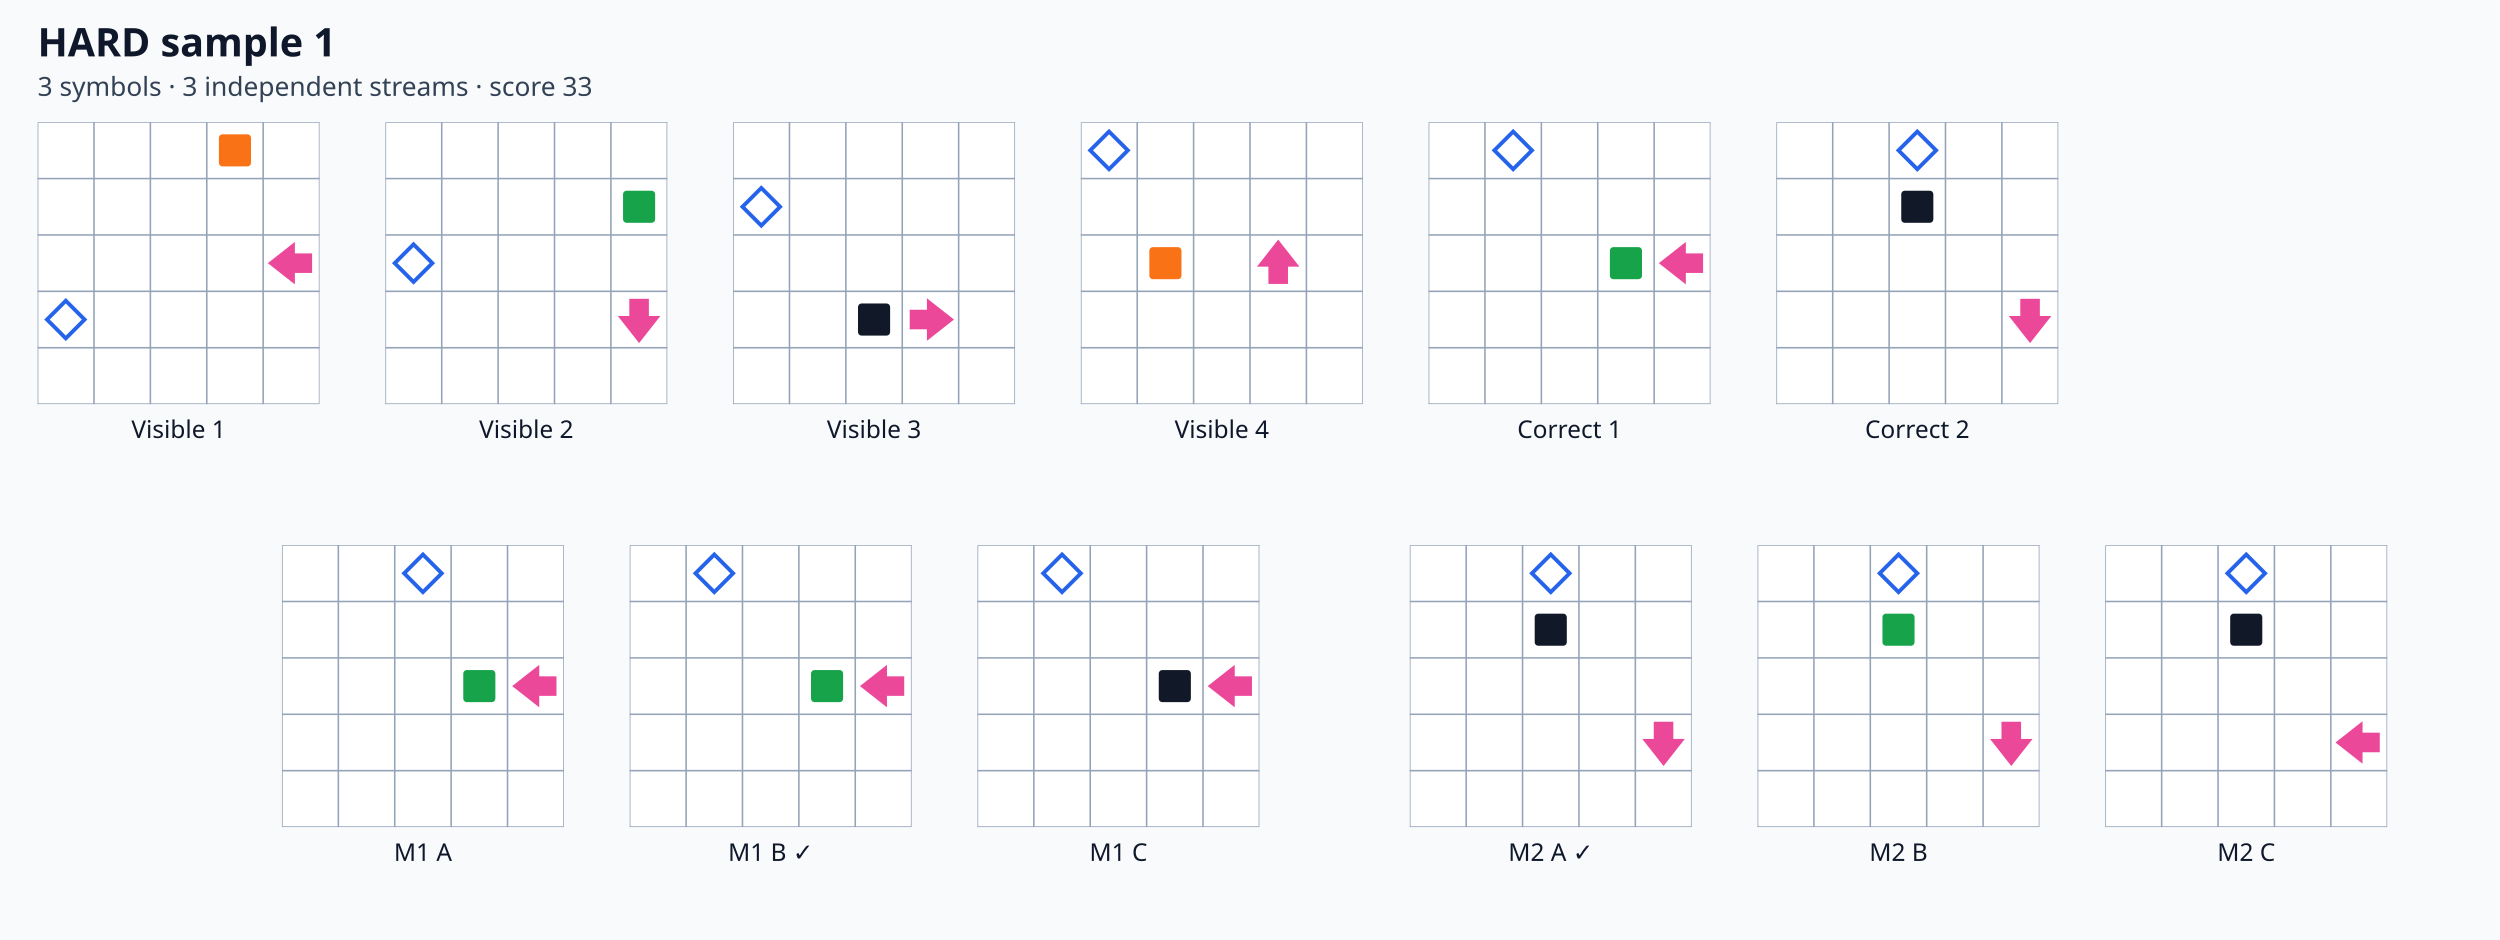
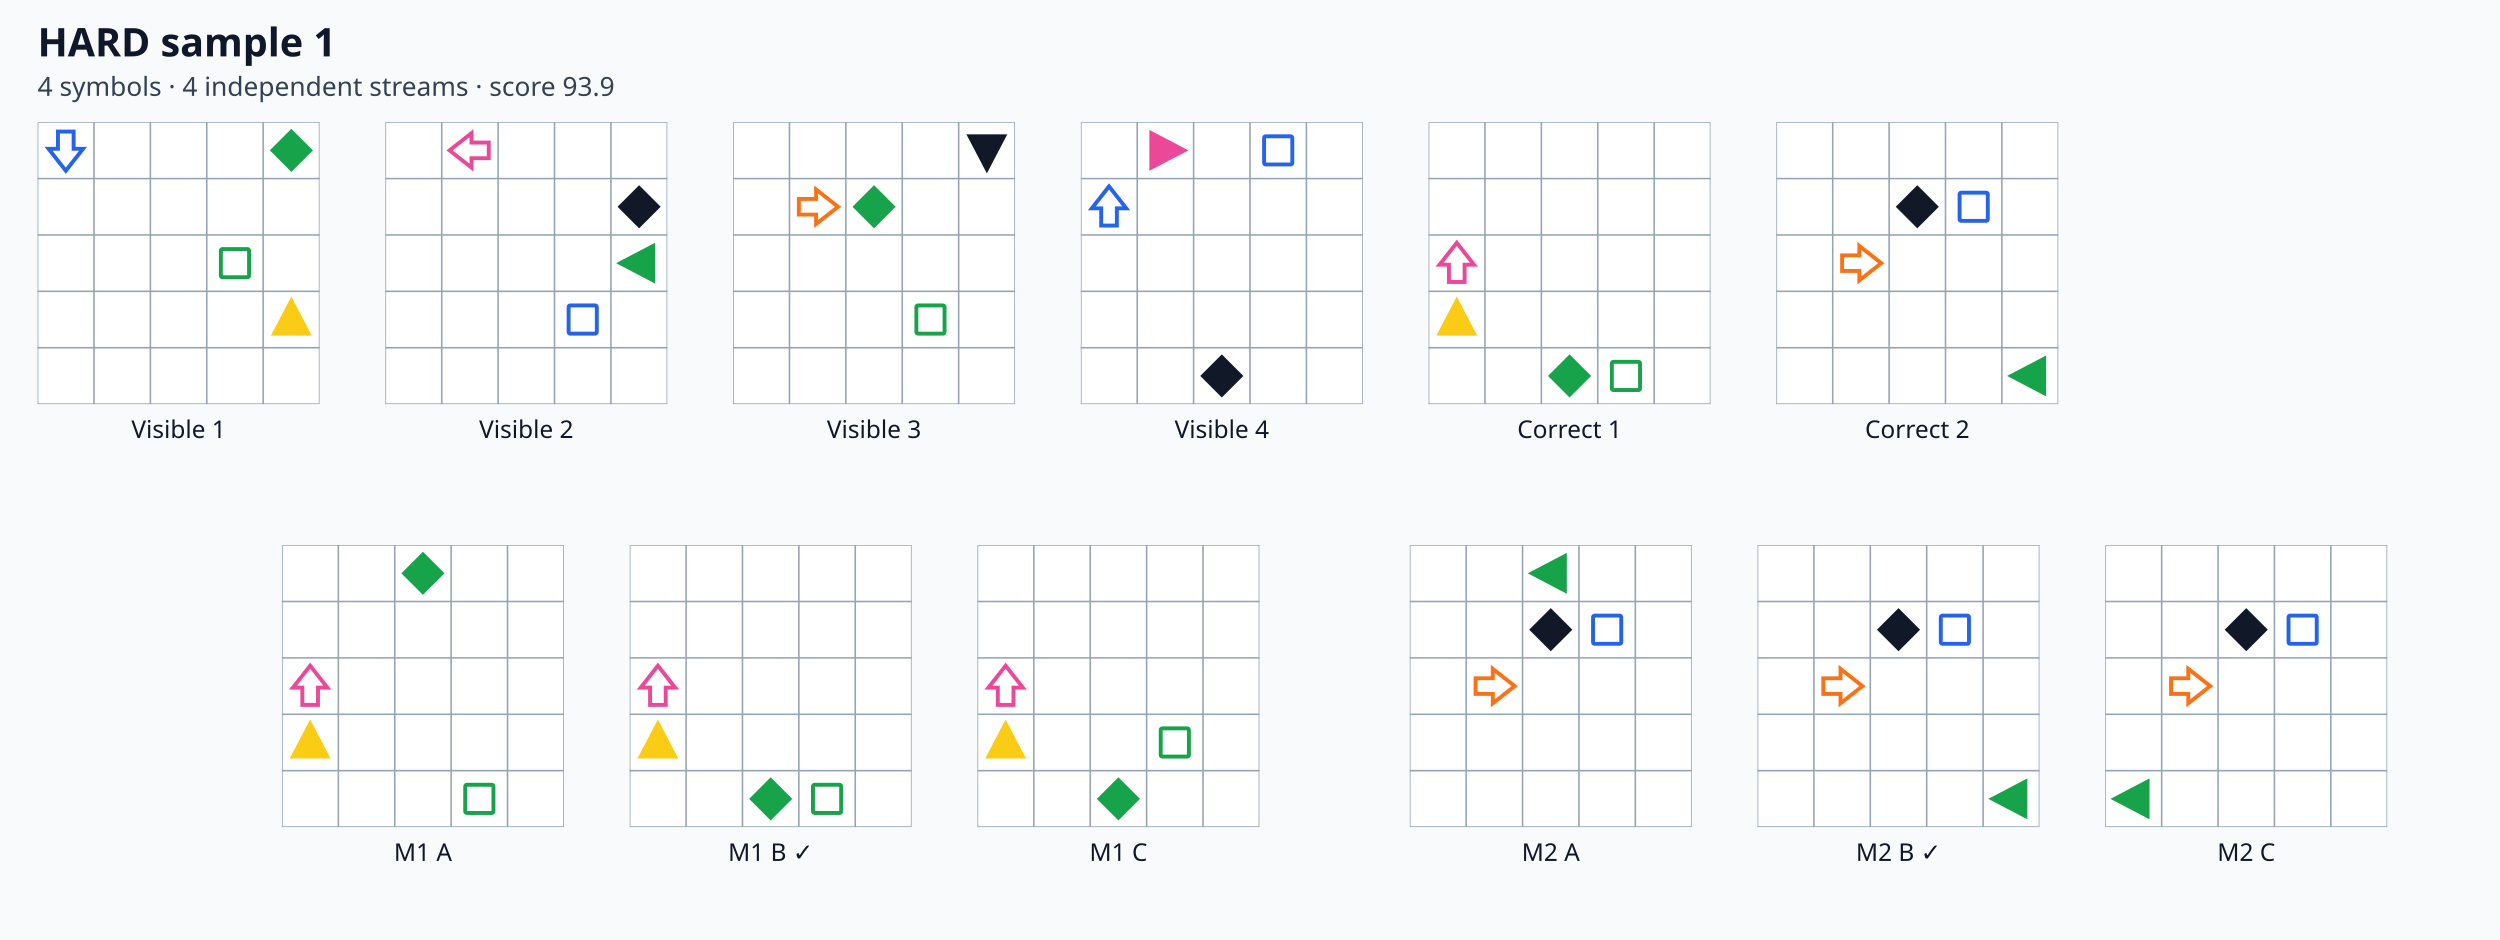
<svg xmlns="http://www.w3.org/2000/svg" width="1330" height="500" viewBox="0 0 1330 500">
  <rect width="1330" height="500" fill="#f8fafc" />
  <text x="20" y="30" font-family="system-ui" font-size="21" font-weight="700" fill="#0f172a">HARD sample 1</text>
-   <text x="20" y="51" font-family="system-ui" font-size="14" fill="#334155">3 symbols · 3 independent streams · score 33</text>
+   <text x="20" y="51" font-family="system-ui" font-size="14" fill="#334155">4 symbols · 4 independent streams · score 93.9</text>
  <g font-family="system-ui" fill="#0f172a">
    <svg x="20" y="65" width="150" height="150" viewBox="0 0 180 180">
      <rect width="180" height="180" fill="white" />
      <g stroke="#94a3b8" stroke-width="1">
        <path d="M 0 0 V 180 M 0 0 H 180" />
        <path d="M 36 0 V 180 M 0 36 H 180" />
        <path d="M 72 0 V 180 M 0 72 H 180" />
        <path d="M 108 0 V 180 M 0 108 H 180" />
        <path d="M 144 0 V 180 M 0 144 H 180" />
        <path d="M 180 0 V 180 M 0 180 H 180" />
      </g>
-       <g transform="translate(162 90) rotate(270)">
-         <polygon fill="#ec4899" stroke="#ec4899" stroke-width="2.5" points="0,-13 11,1 5,1 5,12 -5,12 -5,1 -11,1" />
-       </g>
-       <g transform="translate(18 126) rotate(270)">
-         <polygon fill="none" stroke="#2563eb" stroke-width="2.5" points="0,-12 12,0 0,12 -12,0" />
-       </g>
-       <g transform="translate(126 18) rotate(0)">
-         <rect fill="#f97316" stroke="#f97316" stroke-width="2.5" x="-9" y="-9" width="18" height="18" rx="1" />
+       <g transform="translate(162 126) rotate(0)">
+         <polygon fill="#facc15" stroke="#facc15" stroke-width="2.5" points="0,-12 11,9 -11,9" />
+       </g>
+       <g transform="translate(126 90) rotate(90)">
+         <rect fill="none" stroke="#16a34a" stroke-width="2.5" x="-9" y="-9" width="18" height="18" rx="1" />
+       </g>
+       <g transform="translate(162 18) rotate(0)">
+         <polygon fill="#16a34a" stroke="#16a34a" stroke-width="2.5" points="0,-12 12,0 0,12 -12,0" />
+       </g>
+       <g transform="translate(18 18) rotate(180)">
+         <polygon fill="none" stroke="#2563eb" stroke-width="2.5" points="0,-13 11,1 5,1 5,12 -5,12 -5,1 -11,1" />
      </g>
    </svg>
    <text x="95" y="233" text-anchor="middle" font-size="13">Visible 1</text>
    <svg x="205" y="65" width="150" height="150" viewBox="0 0 180 180">
      <rect width="180" height="180" fill="white" />
      <g stroke="#94a3b8" stroke-width="1">
        <path d="M 0 0 V 180 M 0 0 H 180" />
        <path d="M 36 0 V 180 M 0 36 H 180" />
        <path d="M 72 0 V 180 M 0 72 H 180" />
        <path d="M 108 0 V 180 M 0 108 H 180" />
        <path d="M 144 0 V 180 M 0 144 H 180" />
        <path d="M 180 0 V 180 M 0 180 H 180" />
      </g>
-       <g transform="translate(162 126) rotate(180)">
-         <polygon fill="#ec4899" stroke="#ec4899" stroke-width="2.5" points="0,-13 11,1 5,1 5,12 -5,12 -5,1 -11,1" />
-       </g>
-       <g transform="translate(18 90) rotate(270)">
-         <polygon fill="none" stroke="#2563eb" stroke-width="2.5" points="0,-12 12,0 0,12 -12,0" />
-       </g>
-       <g transform="translate(162 54) rotate(0)">
-         <rect fill="#16a34a" stroke="#16a34a" stroke-width="2.5" x="-9" y="-9" width="18" height="18" rx="1" />
+       <g transform="translate(162 90) rotate(270)">
+         <polygon fill="#16a34a" stroke="#16a34a" stroke-width="2.5" points="0,-12 11,9 -11,9" />
+       </g>
+       <g transform="translate(126 126) rotate(180)">
+         <rect fill="none" stroke="#2563eb" stroke-width="2.5" x="-9" y="-9" width="18" height="18" rx="1" />
+       </g>
+       <g transform="translate(162 54) rotate(90)">
+         <polygon fill="#111827" stroke="#111827" stroke-width="2.5" points="0,-12 12,0 0,12 -12,0" />
+       </g>
+       <g transform="translate(54 18) rotate(270)">
+         <polygon fill="none" stroke="#ec4899" stroke-width="2.5" points="0,-13 11,1 5,1 5,12 -5,12 -5,1 -11,1" />
      </g>
    </svg>
    <text x="280" y="233" text-anchor="middle" font-size="13">Visible 2</text>
    <svg x="390" y="65" width="150" height="150" viewBox="0 0 180 180">
      <rect width="180" height="180" fill="white" />
      <g stroke="#94a3b8" stroke-width="1">
        <path d="M 0 0 V 180 M 0 0 H 180" />
        <path d="M 36 0 V 180 M 0 36 H 180" />
        <path d="M 72 0 V 180 M 0 72 H 180" />
        <path d="M 108 0 V 180 M 0 108 H 180" />
        <path d="M 144 0 V 180 M 0 144 H 180" />
        <path d="M 180 0 V 180 M 0 180 H 180" />
      </g>
-       <g transform="translate(126 126) rotate(90)">
-         <polygon fill="#ec4899" stroke="#ec4899" stroke-width="2.5" points="0,-13 11,1 5,1 5,12 -5,12 -5,1 -11,1" />
-       </g>
-       <g transform="translate(18 54) rotate(270)">
-         <polygon fill="none" stroke="#2563eb" stroke-width="2.5" points="0,-12 12,0 0,12 -12,0" />
-       </g>
-       <g transform="translate(90 126) rotate(0)">
-         <rect fill="#111827" stroke="#111827" stroke-width="2.5" x="-9" y="-9" width="18" height="18" rx="1" />
+       <g transform="translate(162 18) rotate(180)">
+         <polygon fill="#111827" stroke="#111827" stroke-width="2.5" points="0,-12 11,9 -11,9" />
+       </g>
+       <g transform="translate(126 126) rotate(270)">
+         <rect fill="none" stroke="#16a34a" stroke-width="2.5" x="-9" y="-9" width="18" height="18" rx="1" />
+       </g>
+       <g transform="translate(90 54) rotate(180)">
+         <polygon fill="#16a34a" stroke="#16a34a" stroke-width="2.5" points="0,-12 12,0 0,12 -12,0" />
+       </g>
+       <g transform="translate(54 54) rotate(90)">
+         <polygon fill="none" stroke="#f97316" stroke-width="2.5" points="0,-13 11,1 5,1 5,12 -5,12 -5,1 -11,1" />
      </g>
    </svg>
    <text x="465" y="233" text-anchor="middle" font-size="13">Visible 3</text>
    <svg x="575" y="65" width="150" height="150" viewBox="0 0 180 180">
      <rect width="180" height="180" fill="white" />
      <g stroke="#94a3b8" stroke-width="1">
        <path d="M 0 0 V 180 M 0 0 H 180" />
        <path d="M 36 0 V 180 M 0 36 H 180" />
        <path d="M 72 0 V 180 M 0 72 H 180" />
        <path d="M 108 0 V 180 M 0 108 H 180" />
        <path d="M 144 0 V 180 M 0 144 H 180" />
        <path d="M 180 0 V 180 M 0 180 H 180" />
      </g>
-       <g transform="translate(126 90) rotate(0)">
-         <polygon fill="#ec4899" stroke="#ec4899" stroke-width="2.5" points="0,-13 11,1 5,1 5,12 -5,12 -5,1 -11,1" />
-       </g>
-       <g transform="translate(18 18) rotate(270)">
-         <polygon fill="none" stroke="#2563eb" stroke-width="2.5" points="0,-12 12,0 0,12 -12,0" />
-       </g>
-       <g transform="translate(54 90) rotate(0)">
-         <rect fill="#f97316" stroke="#f97316" stroke-width="2.5" x="-9" y="-9" width="18" height="18" rx="1" />
+       <g transform="translate(54 18) rotate(90)">
+         <polygon fill="#ec4899" stroke="#ec4899" stroke-width="2.5" points="0,-12 11,9 -11,9" />
+       </g>
+       <g transform="translate(126 18) rotate(0)">
+         <rect fill="none" stroke="#2563eb" stroke-width="2.5" x="-9" y="-9" width="18" height="18" rx="1" />
+       </g>
+       <g transform="translate(90 162) rotate(270)">
+         <polygon fill="#111827" stroke="#111827" stroke-width="2.5" points="0,-12 12,0 0,12 -12,0" />
+       </g>
+       <g transform="translate(18 54) rotate(0)">
+         <polygon fill="none" stroke="#2563eb" stroke-width="2.5" points="0,-13 11,1 5,1 5,12 -5,12 -5,1 -11,1" />
      </g>
    </svg>
    <text x="650" y="233" text-anchor="middle" font-size="13">Visible 4</text>
    <svg x="760" y="65" width="150" height="150" viewBox="0 0 180 180">
      <rect width="180" height="180" fill="white" />
      <g stroke="#94a3b8" stroke-width="1">
        <path d="M 0 0 V 180 M 0 0 H 180" />
        <path d="M 36 0 V 180 M 0 36 H 180" />
        <path d="M 72 0 V 180 M 0 72 H 180" />
        <path d="M 108 0 V 180 M 0 108 H 180" />
        <path d="M 144 0 V 180 M 0 144 H 180" />
        <path d="M 180 0 V 180 M 0 180 H 180" />
      </g>
-       <g transform="translate(162 90) rotate(270)">
-         <polygon fill="#ec4899" stroke="#ec4899" stroke-width="2.5" points="0,-13 11,1 5,1 5,12 -5,12 -5,1 -11,1" />
-       </g>
-       <g transform="translate(54 18) rotate(270)">
-         <polygon fill="none" stroke="#2563eb" stroke-width="2.5" points="0,-12 12,0 0,12 -12,0" />
-       </g>
-       <g transform="translate(126 90) rotate(0)">
-         <rect fill="#16a34a" stroke="#16a34a" stroke-width="2.5" x="-9" y="-9" width="18" height="18" rx="1" />
+       <g transform="translate(18 126) rotate(0)">
+         <polygon fill="#facc15" stroke="#facc15" stroke-width="2.5" points="0,-12 11,9 -11,9" />
+       </g>
+       <g transform="translate(126 162) rotate(90)">
+         <rect fill="none" stroke="#16a34a" stroke-width="2.5" x="-9" y="-9" width="18" height="18" rx="1" />
+       </g>
+       <g transform="translate(90 162) rotate(0)">
+         <polygon fill="#16a34a" stroke="#16a34a" stroke-width="2.5" points="0,-12 12,0 0,12 -12,0" />
+       </g>
+       <g transform="translate(18 90) rotate(0)">
+         <polygon fill="none" stroke="#ec4899" stroke-width="2.5" points="0,-13 11,1 5,1 5,12 -5,12 -5,1 -11,1" />
      </g>
    </svg>
    <text x="835" y="233" text-anchor="middle" font-size="13">Correct 1</text>
    <svg x="945" y="65" width="150" height="150" viewBox="0 0 180 180">
      <rect width="180" height="180" fill="white" />
      <g stroke="#94a3b8" stroke-width="1">
        <path d="M 0 0 V 180 M 0 0 H 180" />
        <path d="M 36 0 V 180 M 0 36 H 180" />
        <path d="M 72 0 V 180 M 0 72 H 180" />
        <path d="M 108 0 V 180 M 0 108 H 180" />
        <path d="M 144 0 V 180 M 0 144 H 180" />
        <path d="M 180 0 V 180 M 0 180 H 180" />
      </g>
-       <g transform="translate(162 126) rotate(180)">
-         <polygon fill="#ec4899" stroke="#ec4899" stroke-width="2.5" points="0,-13 11,1 5,1 5,12 -5,12 -5,1 -11,1" />
-       </g>
-       <g transform="translate(90 18) rotate(270)">
-         <polygon fill="none" stroke="#2563eb" stroke-width="2.5" points="0,-12 12,0 0,12 -12,0" />
-       </g>
-       <g transform="translate(90 54) rotate(0)">
-         <rect fill="#111827" stroke="#111827" stroke-width="2.5" x="-9" y="-9" width="18" height="18" rx="1" />
+       <g transform="translate(162 162) rotate(270)">
+         <polygon fill="#16a34a" stroke="#16a34a" stroke-width="2.5" points="0,-12 11,9 -11,9" />
+       </g>
+       <g transform="translate(126 54) rotate(180)">
+         <rect fill="none" stroke="#2563eb" stroke-width="2.5" x="-9" y="-9" width="18" height="18" rx="1" />
+       </g>
+       <g transform="translate(90 54) rotate(90)">
+         <polygon fill="#111827" stroke="#111827" stroke-width="2.5" points="0,-12 12,0 0,12 -12,0" />
+       </g>
+       <g transform="translate(54 90) rotate(90)">
+         <polygon fill="none" stroke="#f97316" stroke-width="2.5" points="0,-13 11,1 5,1 5,12 -5,12 -5,1 -11,1" />
      </g>
    </svg>
    <text x="1020" y="233" text-anchor="middle" font-size="13">Correct 2</text>
    <svg x="150" y="290" width="150" height="150" viewBox="0 0 180 180">
      <rect width="180" height="180" fill="white" />
      <g stroke="#94a3b8" stroke-width="1">
        <path d="M 0 0 V 180 M 0 0 H 180" />
        <path d="M 36 0 V 180 M 0 36 H 180" />
        <path d="M 72 0 V 180 M 0 72 H 180" />
        <path d="M 108 0 V 180 M 0 108 H 180" />
        <path d="M 144 0 V 180 M 0 144 H 180" />
        <path d="M 180 0 V 180 M 0 180 H 180" />
      </g>
-       <g transform="translate(162 90) rotate(270)">
-         <polygon fill="#ec4899" stroke="#ec4899" stroke-width="2.5" points="0,-13 11,1 5,1 5,12 -5,12 -5,1 -11,1" />
-       </g>
-       <g transform="translate(90 18) rotate(270)">
-         <polygon fill="none" stroke="#2563eb" stroke-width="2.5" points="0,-12 12,0 0,12 -12,0" />
-       </g>
-       <g transform="translate(126 90) rotate(0)">
-         <rect fill="#16a34a" stroke="#16a34a" stroke-width="2.5" x="-9" y="-9" width="18" height="18" rx="1" />
+       <g transform="translate(18 126) rotate(0)">
+         <polygon fill="#facc15" stroke="#facc15" stroke-width="2.5" points="0,-12 11,9 -11,9" />
+       </g>
+       <g transform="translate(126 162) rotate(90)">
+         <rect fill="none" stroke="#16a34a" stroke-width="2.5" x="-9" y="-9" width="18" height="18" rx="1" />
+       </g>
+       <g transform="translate(90 18) rotate(0)">
+         <polygon fill="#16a34a" stroke="#16a34a" stroke-width="2.5" points="0,-12 12,0 0,12 -12,0" />
+       </g>
+       <g transform="translate(18 90) rotate(0)">
+         <polygon fill="none" stroke="#ec4899" stroke-width="2.5" points="0,-13 11,1 5,1 5,12 -5,12 -5,1 -11,1" />
      </g>
    </svg>
    <text x="225" y="458" text-anchor="middle" font-size="13">M1 A</text>
    <svg x="335" y="290" width="150" height="150" viewBox="0 0 180 180">
      <rect width="180" height="180" fill="white" />
      <g stroke="#94a3b8" stroke-width="1">
        <path d="M 0 0 V 180 M 0 0 H 180" />
        <path d="M 36 0 V 180 M 0 36 H 180" />
        <path d="M 72 0 V 180 M 0 72 H 180" />
        <path d="M 108 0 V 180 M 0 108 H 180" />
        <path d="M 144 0 V 180 M 0 144 H 180" />
        <path d="M 180 0 V 180 M 0 180 H 180" />
      </g>
-       <g transform="translate(162 90) rotate(270)">
-         <polygon fill="#ec4899" stroke="#ec4899" stroke-width="2.5" points="0,-13 11,1 5,1 5,12 -5,12 -5,1 -11,1" />
-       </g>
-       <g transform="translate(54 18) rotate(270)">
-         <polygon fill="none" stroke="#2563eb" stroke-width="2.5" points="0,-12 12,0 0,12 -12,0" />
-       </g>
-       <g transform="translate(126 90) rotate(0)">
-         <rect fill="#16a34a" stroke="#16a34a" stroke-width="2.5" x="-9" y="-9" width="18" height="18" rx="1" />
+       <g transform="translate(18 126) rotate(0)">
+         <polygon fill="#facc15" stroke="#facc15" stroke-width="2.5" points="0,-12 11,9 -11,9" />
+       </g>
+       <g transform="translate(126 162) rotate(90)">
+         <rect fill="none" stroke="#16a34a" stroke-width="2.5" x="-9" y="-9" width="18" height="18" rx="1" />
+       </g>
+       <g transform="translate(90 162) rotate(0)">
+         <polygon fill="#16a34a" stroke="#16a34a" stroke-width="2.5" points="0,-12 12,0 0,12 -12,0" />
+       </g>
+       <g transform="translate(18 90) rotate(0)">
+         <polygon fill="none" stroke="#ec4899" stroke-width="2.5" points="0,-13 11,1 5,1 5,12 -5,12 -5,1 -11,1" />
      </g>
    </svg>
    <text x="410" y="458" text-anchor="middle" font-size="13">M1 B ✓</text>
    <svg x="520" y="290" width="150" height="150" viewBox="0 0 180 180">
      <rect width="180" height="180" fill="white" />
      <g stroke="#94a3b8" stroke-width="1">
        <path d="M 0 0 V 180 M 0 0 H 180" />
        <path d="M 36 0 V 180 M 0 36 H 180" />
        <path d="M 72 0 V 180 M 0 72 H 180" />
        <path d="M 108 0 V 180 M 0 108 H 180" />
        <path d="M 144 0 V 180 M 0 144 H 180" />
        <path d="M 180 0 V 180 M 0 180 H 180" />
      </g>
-       <g transform="translate(162 90) rotate(270)">
-         <polygon fill="#ec4899" stroke="#ec4899" stroke-width="2.5" points="0,-13 11,1 5,1 5,12 -5,12 -5,1 -11,1" />
-       </g>
-       <g transform="translate(54 18) rotate(270)">
-         <polygon fill="none" stroke="#2563eb" stroke-width="2.5" points="0,-12 12,0 0,12 -12,0" />
-       </g>
-       <g transform="translate(126 90) rotate(0)">
-         <rect fill="#111827" stroke="#111827" stroke-width="2.5" x="-9" y="-9" width="18" height="18" rx="1" />
+       <g transform="translate(18 126) rotate(0)">
+         <polygon fill="#facc15" stroke="#facc15" stroke-width="2.5" points="0,-12 11,9 -11,9" />
+       </g>
+       <g transform="translate(126 126) rotate(90)">
+         <rect fill="none" stroke="#16a34a" stroke-width="2.5" x="-9" y="-9" width="18" height="18" rx="1" />
+       </g>
+       <g transform="translate(90 162) rotate(0)">
+         <polygon fill="#16a34a" stroke="#16a34a" stroke-width="2.5" points="0,-12 12,0 0,12 -12,0" />
+       </g>
+       <g transform="translate(18 90) rotate(0)">
+         <polygon fill="none" stroke="#ec4899" stroke-width="2.5" points="0,-13 11,1 5,1 5,12 -5,12 -5,1 -11,1" />
      </g>
    </svg>
    <text x="595" y="458" text-anchor="middle" font-size="13">M1 C</text>
    <svg x="750" y="290" width="150" height="150" viewBox="0 0 180 180">
      <rect width="180" height="180" fill="white" />
      <g stroke="#94a3b8" stroke-width="1">
        <path d="M 0 0 V 180 M 0 0 H 180" />
        <path d="M 36 0 V 180 M 0 36 H 180" />
        <path d="M 72 0 V 180 M 0 72 H 180" />
        <path d="M 108 0 V 180 M 0 108 H 180" />
        <path d="M 144 0 V 180 M 0 144 H 180" />
        <path d="M 180 0 V 180 M 0 180 H 180" />
      </g>
-       <g transform="translate(162 126) rotate(180)">
-         <polygon fill="#ec4899" stroke="#ec4899" stroke-width="2.5" points="0,-13 11,1 5,1 5,12 -5,12 -5,1 -11,1" />
-       </g>
      <g transform="translate(90 18) rotate(270)">
-         <polygon fill="none" stroke="#2563eb" stroke-width="2.5" points="0,-12 12,0 0,12 -12,0" />
-       </g>
-       <g transform="translate(90 54) rotate(0)">
-         <rect fill="#111827" stroke="#111827" stroke-width="2.5" x="-9" y="-9" width="18" height="18" rx="1" />
-       </g>
-     </svg>
-     <text x="825" y="458" text-anchor="middle" font-size="13">M2 A ✓</text>
+         <polygon fill="#16a34a" stroke="#16a34a" stroke-width="2.5" points="0,-12 11,9 -11,9" />
+       </g>
+       <g transform="translate(126 54) rotate(180)">
+         <rect fill="none" stroke="#2563eb" stroke-width="2.5" x="-9" y="-9" width="18" height="18" rx="1" />
+       </g>
+       <g transform="translate(90 54) rotate(90)">
+         <polygon fill="#111827" stroke="#111827" stroke-width="2.5" points="0,-12 12,0 0,12 -12,0" />
+       </g>
+       <g transform="translate(54 90) rotate(90)">
+         <polygon fill="none" stroke="#f97316" stroke-width="2.5" points="0,-13 11,1 5,1 5,12 -5,12 -5,1 -11,1" />
+       </g>
+     </svg>
+     <text x="825" y="458" text-anchor="middle" font-size="13">M2 A</text>
    <svg x="935" y="290" width="150" height="150" viewBox="0 0 180 180">
      <rect width="180" height="180" fill="white" />
      <g stroke="#94a3b8" stroke-width="1">
        <path d="M 0 0 V 180 M 0 0 H 180" />
        <path d="M 36 0 V 180 M 0 36 H 180" />
        <path d="M 72 0 V 180 M 0 72 H 180" />
        <path d="M 108 0 V 180 M 0 108 H 180" />
        <path d="M 144 0 V 180 M 0 144 H 180" />
        <path d="M 180 0 V 180 M 0 180 H 180" />
      </g>
-       <g transform="translate(162 126) rotate(180)">
-         <polygon fill="#ec4899" stroke="#ec4899" stroke-width="2.5" points="0,-13 11,1 5,1 5,12 -5,12 -5,1 -11,1" />
-       </g>
-       <g transform="translate(90 18) rotate(270)">
-         <polygon fill="none" stroke="#2563eb" stroke-width="2.5" points="0,-12 12,0 0,12 -12,0" />
-       </g>
-       <g transform="translate(90 54) rotate(0)">
-         <rect fill="#16a34a" stroke="#16a34a" stroke-width="2.5" x="-9" y="-9" width="18" height="18" rx="1" />
-       </g>
-     </svg>
-     <text x="1010" y="458" text-anchor="middle" font-size="13">M2 B</text>
+       <g transform="translate(162 162) rotate(270)">
+         <polygon fill="#16a34a" stroke="#16a34a" stroke-width="2.5" points="0,-12 11,9 -11,9" />
+       </g>
+       <g transform="translate(126 54) rotate(180)">
+         <rect fill="none" stroke="#2563eb" stroke-width="2.5" x="-9" y="-9" width="18" height="18" rx="1" />
+       </g>
+       <g transform="translate(90 54) rotate(90)">
+         <polygon fill="#111827" stroke="#111827" stroke-width="2.5" points="0,-12 12,0 0,12 -12,0" />
+       </g>
+       <g transform="translate(54 90) rotate(90)">
+         <polygon fill="none" stroke="#f97316" stroke-width="2.5" points="0,-13 11,1 5,1 5,12 -5,12 -5,1 -11,1" />
+       </g>
+     </svg>
+     <text x="1010" y="458" text-anchor="middle" font-size="13">M2 B ✓</text>
    <svg x="1120" y="290" width="150" height="150" viewBox="0 0 180 180">
      <rect width="180" height="180" fill="white" />
      <g stroke="#94a3b8" stroke-width="1">
        <path d="M 0 0 V 180 M 0 0 H 180" />
        <path d="M 36 0 V 180 M 0 36 H 180" />
        <path d="M 72 0 V 180 M 0 72 H 180" />
        <path d="M 108 0 V 180 M 0 108 H 180" />
        <path d="M 144 0 V 180 M 0 144 H 180" />
        <path d="M 180 0 V 180 M 0 180 H 180" />
      </g>
-       <g transform="translate(162 126) rotate(270)">
-         <polygon fill="#ec4899" stroke="#ec4899" stroke-width="2.5" points="0,-13 11,1 5,1 5,12 -5,12 -5,1 -11,1" />
-       </g>
-       <g transform="translate(90 18) rotate(270)">
-         <polygon fill="none" stroke="#2563eb" stroke-width="2.5" points="0,-12 12,0 0,12 -12,0" />
-       </g>
-       <g transform="translate(90 54) rotate(0)">
-         <rect fill="#111827" stroke="#111827" stroke-width="2.5" x="-9" y="-9" width="18" height="18" rx="1" />
+       <g transform="translate(18 162) rotate(270)">
+         <polygon fill="#16a34a" stroke="#16a34a" stroke-width="2.5" points="0,-12 11,9 -11,9" />
+       </g>
+       <g transform="translate(126 54) rotate(180)">
+         <rect fill="none" stroke="#2563eb" stroke-width="2.5" x="-9" y="-9" width="18" height="18" rx="1" />
+       </g>
+       <g transform="translate(90 54) rotate(90)">
+         <polygon fill="#111827" stroke="#111827" stroke-width="2.5" points="0,-12 12,0 0,12 -12,0" />
+       </g>
+       <g transform="translate(54 90) rotate(90)">
+         <polygon fill="none" stroke="#f97316" stroke-width="2.5" points="0,-13 11,1 5,1 5,12 -5,12 -5,1 -11,1" />
      </g>
    </svg>
    <text x="1195" y="458" text-anchor="middle" font-size="13">M2 C</text>
  </g>
</svg>
